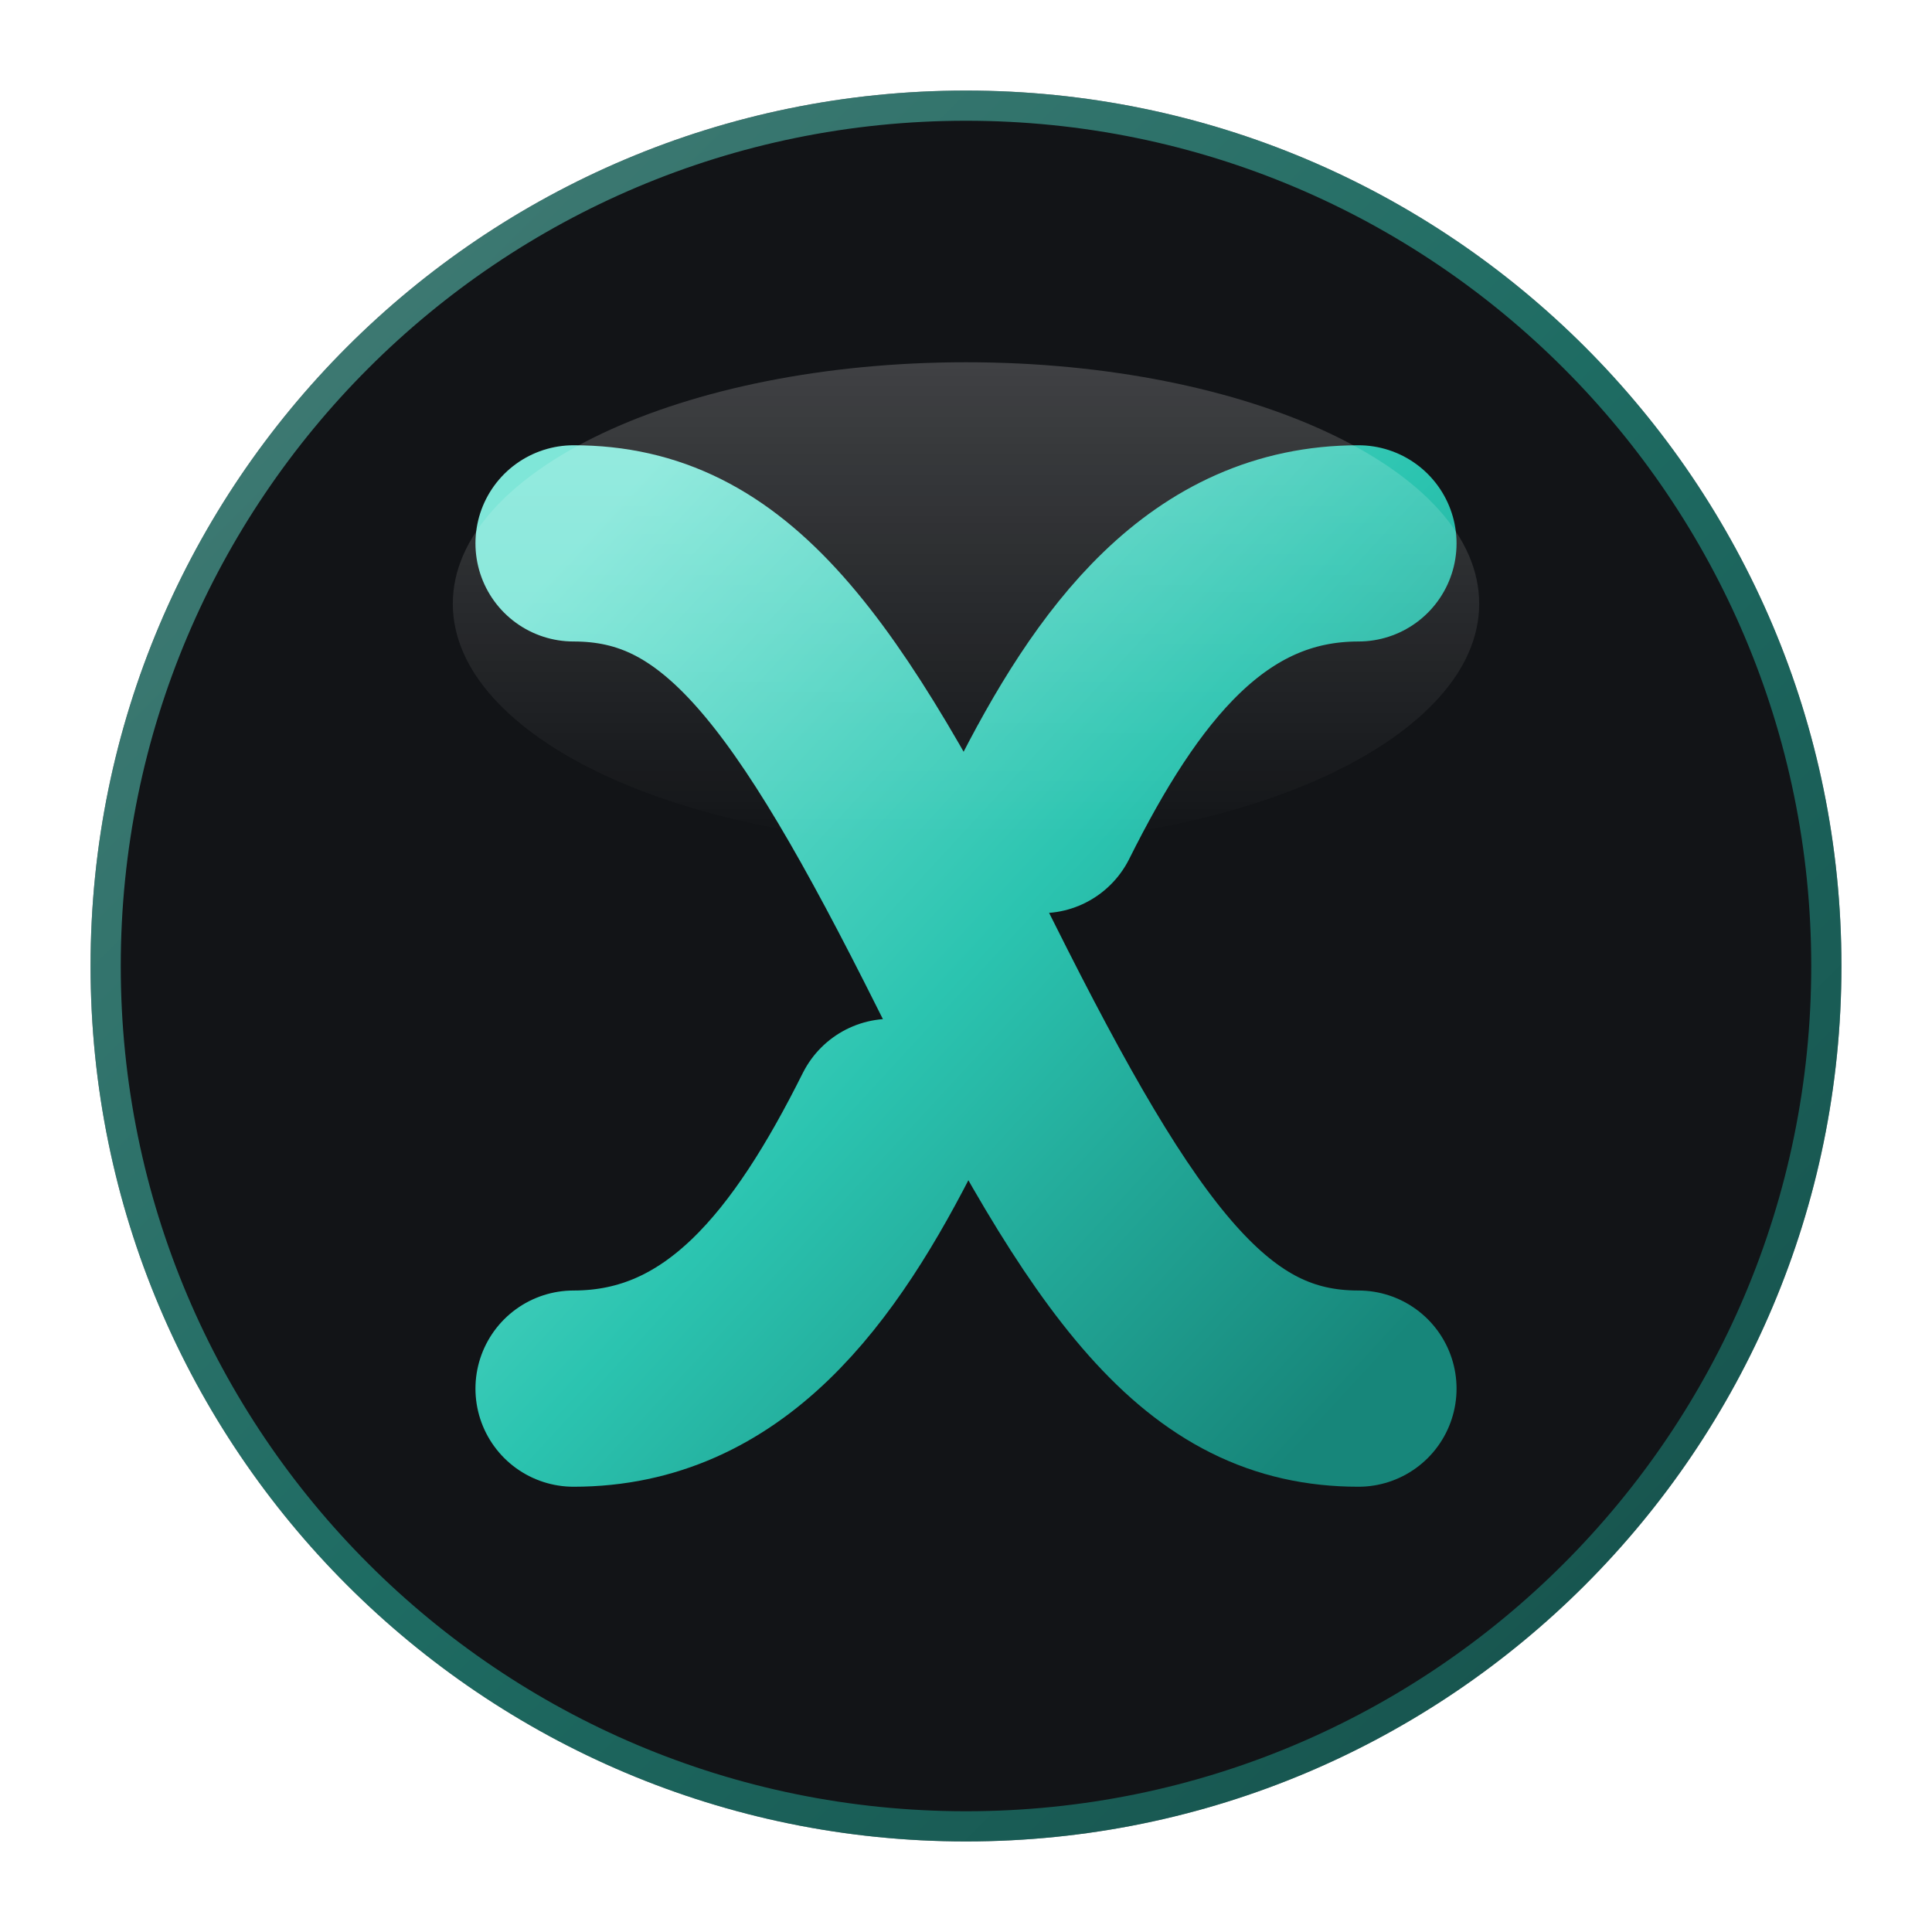
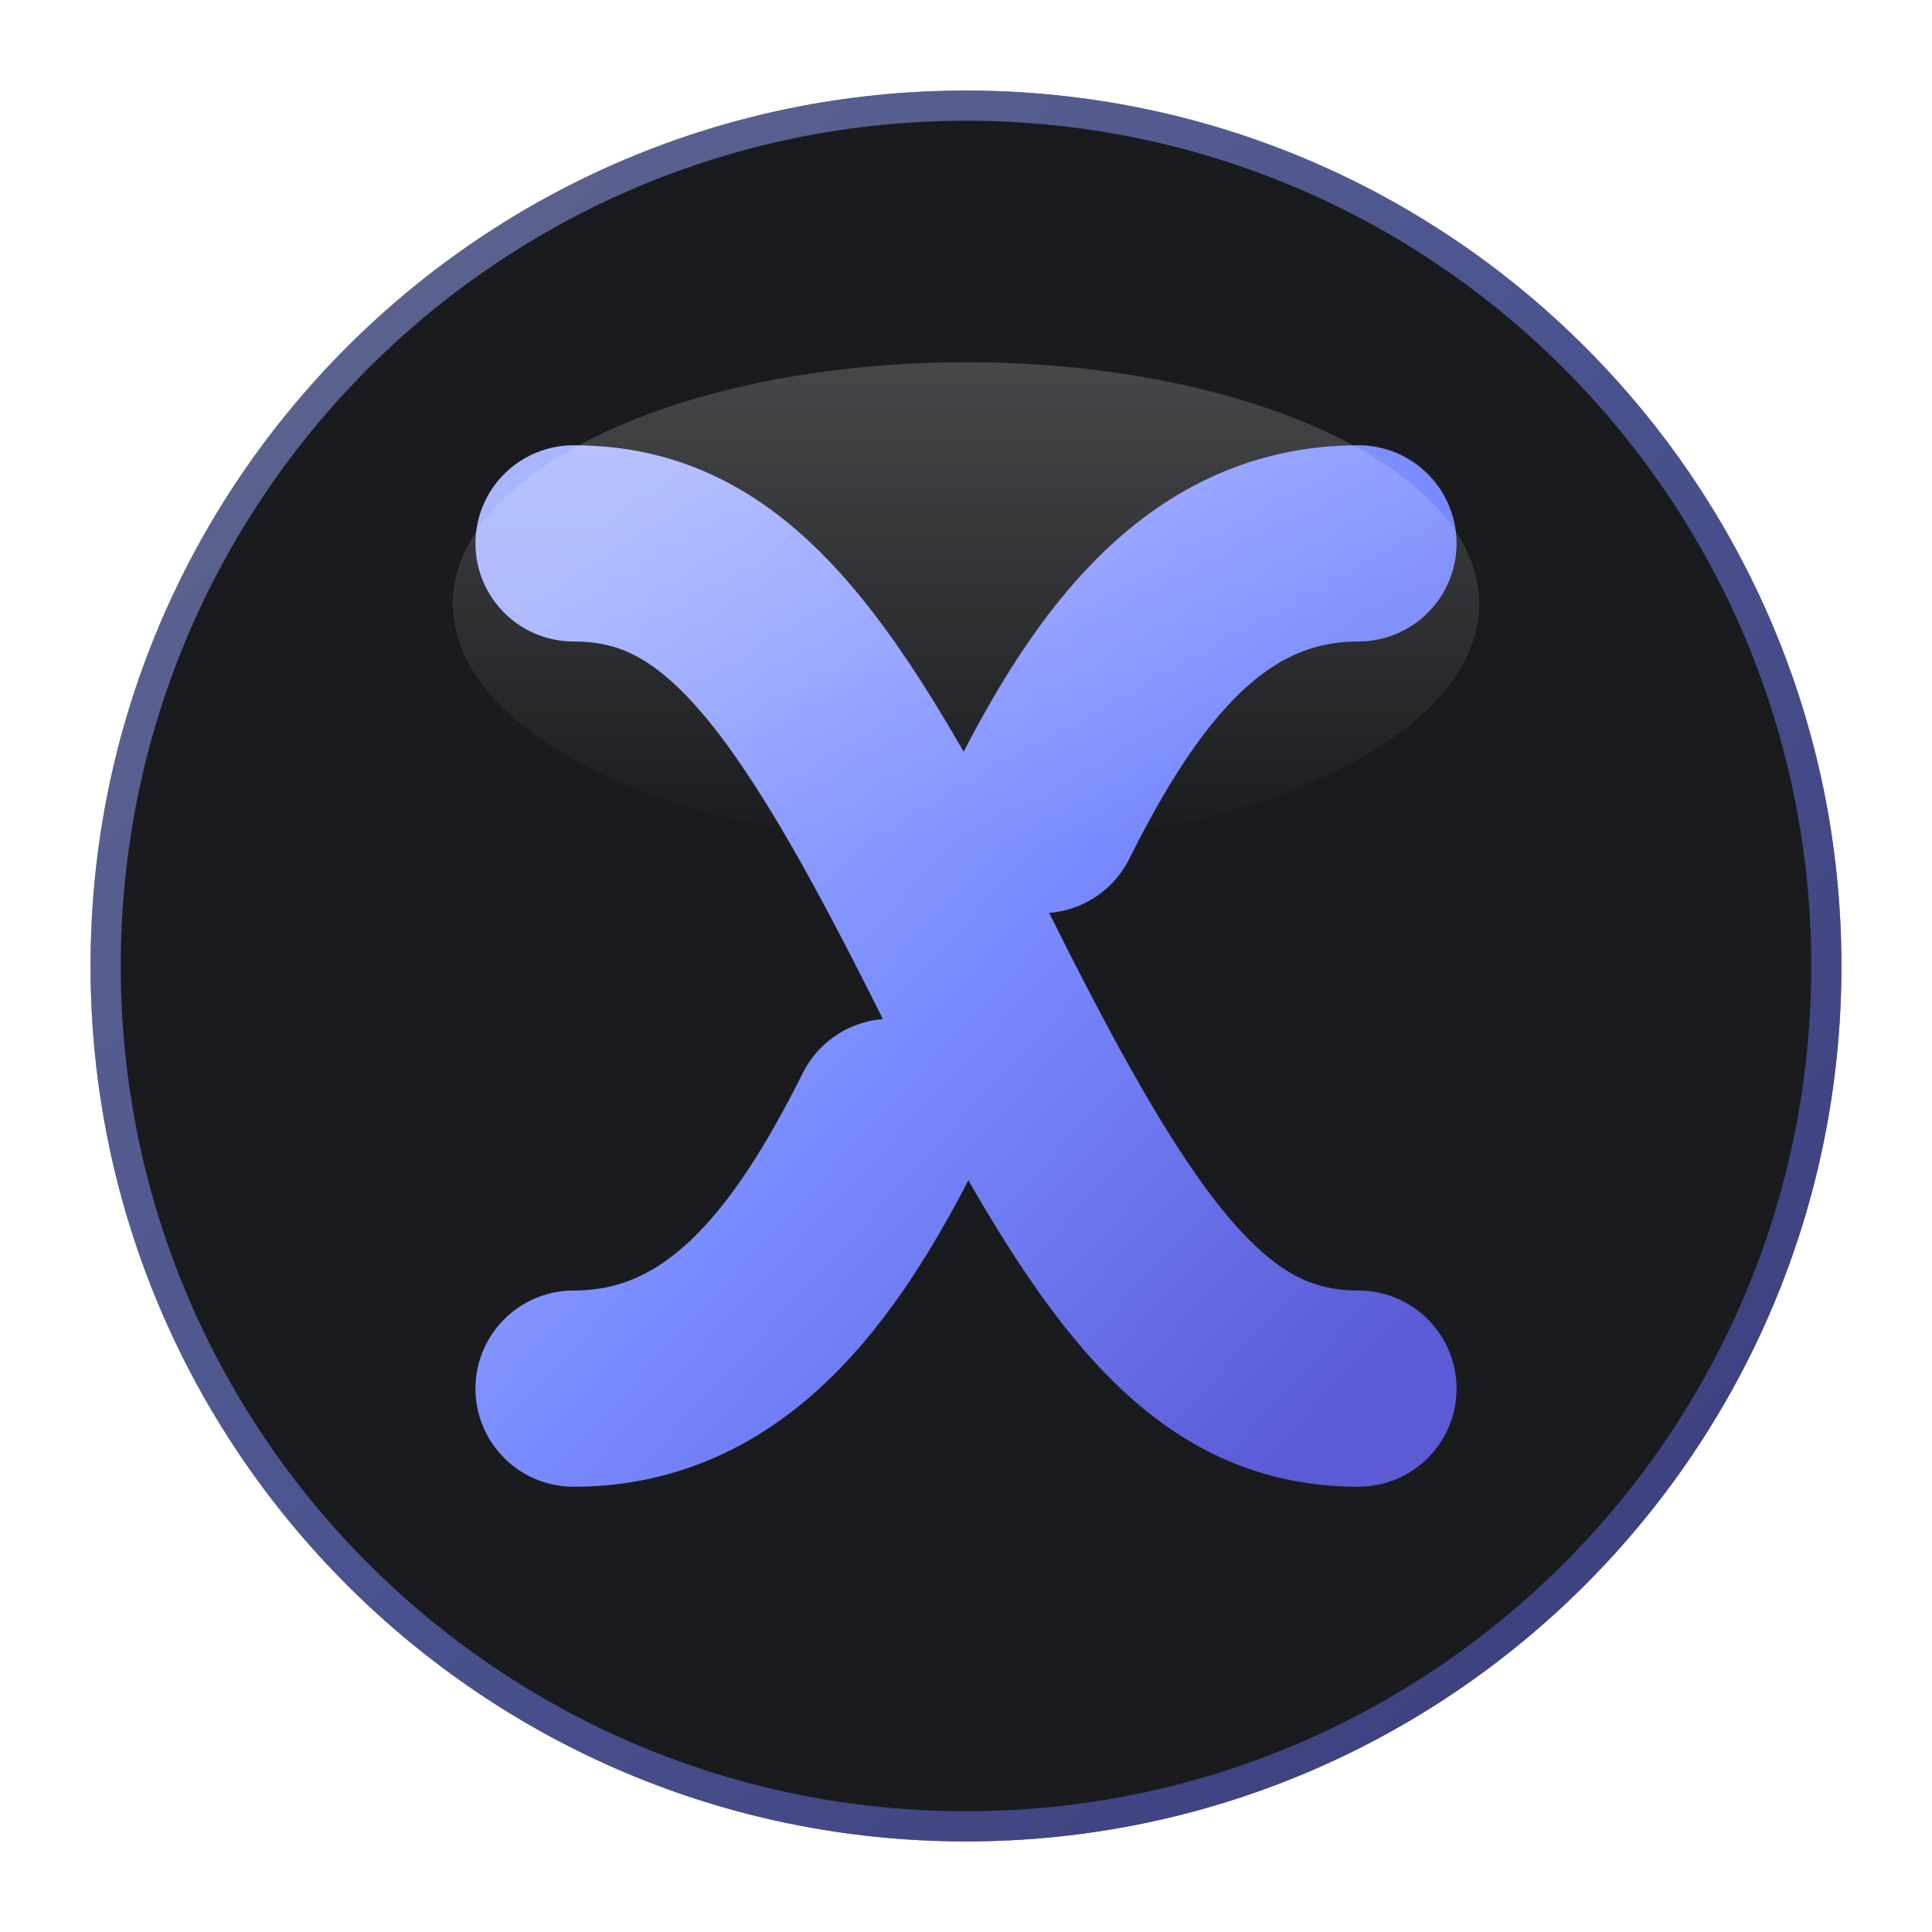
<svg xmlns="http://www.w3.org/2000/svg" viewBox="0 0 128 128">
  <defs>
    <linearGradient id="a" x1="0" y1="0" x2="1" y2="1">
-       <stop offset="0" stop-color="#7FE6D8" />
-       <stop offset=".5" stop-color="#2BC4B0" />
-       <stop offset="1" stop-color="#17867A" />
+       <stop offset="0" stop-color="#A9B5FF" />
+       <stop offset=".5" stop-color="#7A8CFF" />
+       <stop offset="1" stop-color="#5B5BD6" />
    </linearGradient>
    <linearGradient id="b" x1="0" y1="0" x2="0" y2="1">
      <stop offset="0" stop-color="#fff" stop-opacity=".55" />
      <stop offset="1" stop-color="#fff" stop-opacity="0" />
    </linearGradient>
  </defs>
-   <circle cx="64" cy="64" r="58" fill="#121417" />
+   <circle cx="64" cy="64" r="58" fill="#1A1B1E" />
  <circle cx="64" cy="64" r="57" fill="none" stroke="url(#a)" stroke-opacity=".5" stroke-width="2" />
  <path d="M38 36c10 0 16 8 26 28s16 28 26 28" fill="none" stroke="url(#a)" stroke-width="13" stroke-linecap="round" />
  <path d="M90 36c-10 0-16 8-21 18M59 74c-5 10-11 18-21 18" fill="none" stroke="url(#a)" stroke-width="13" stroke-linecap="round" />
  <ellipse cx="64" cy="40" rx="34" ry="16" fill="url(#b)" opacity=".35" />
</svg>
